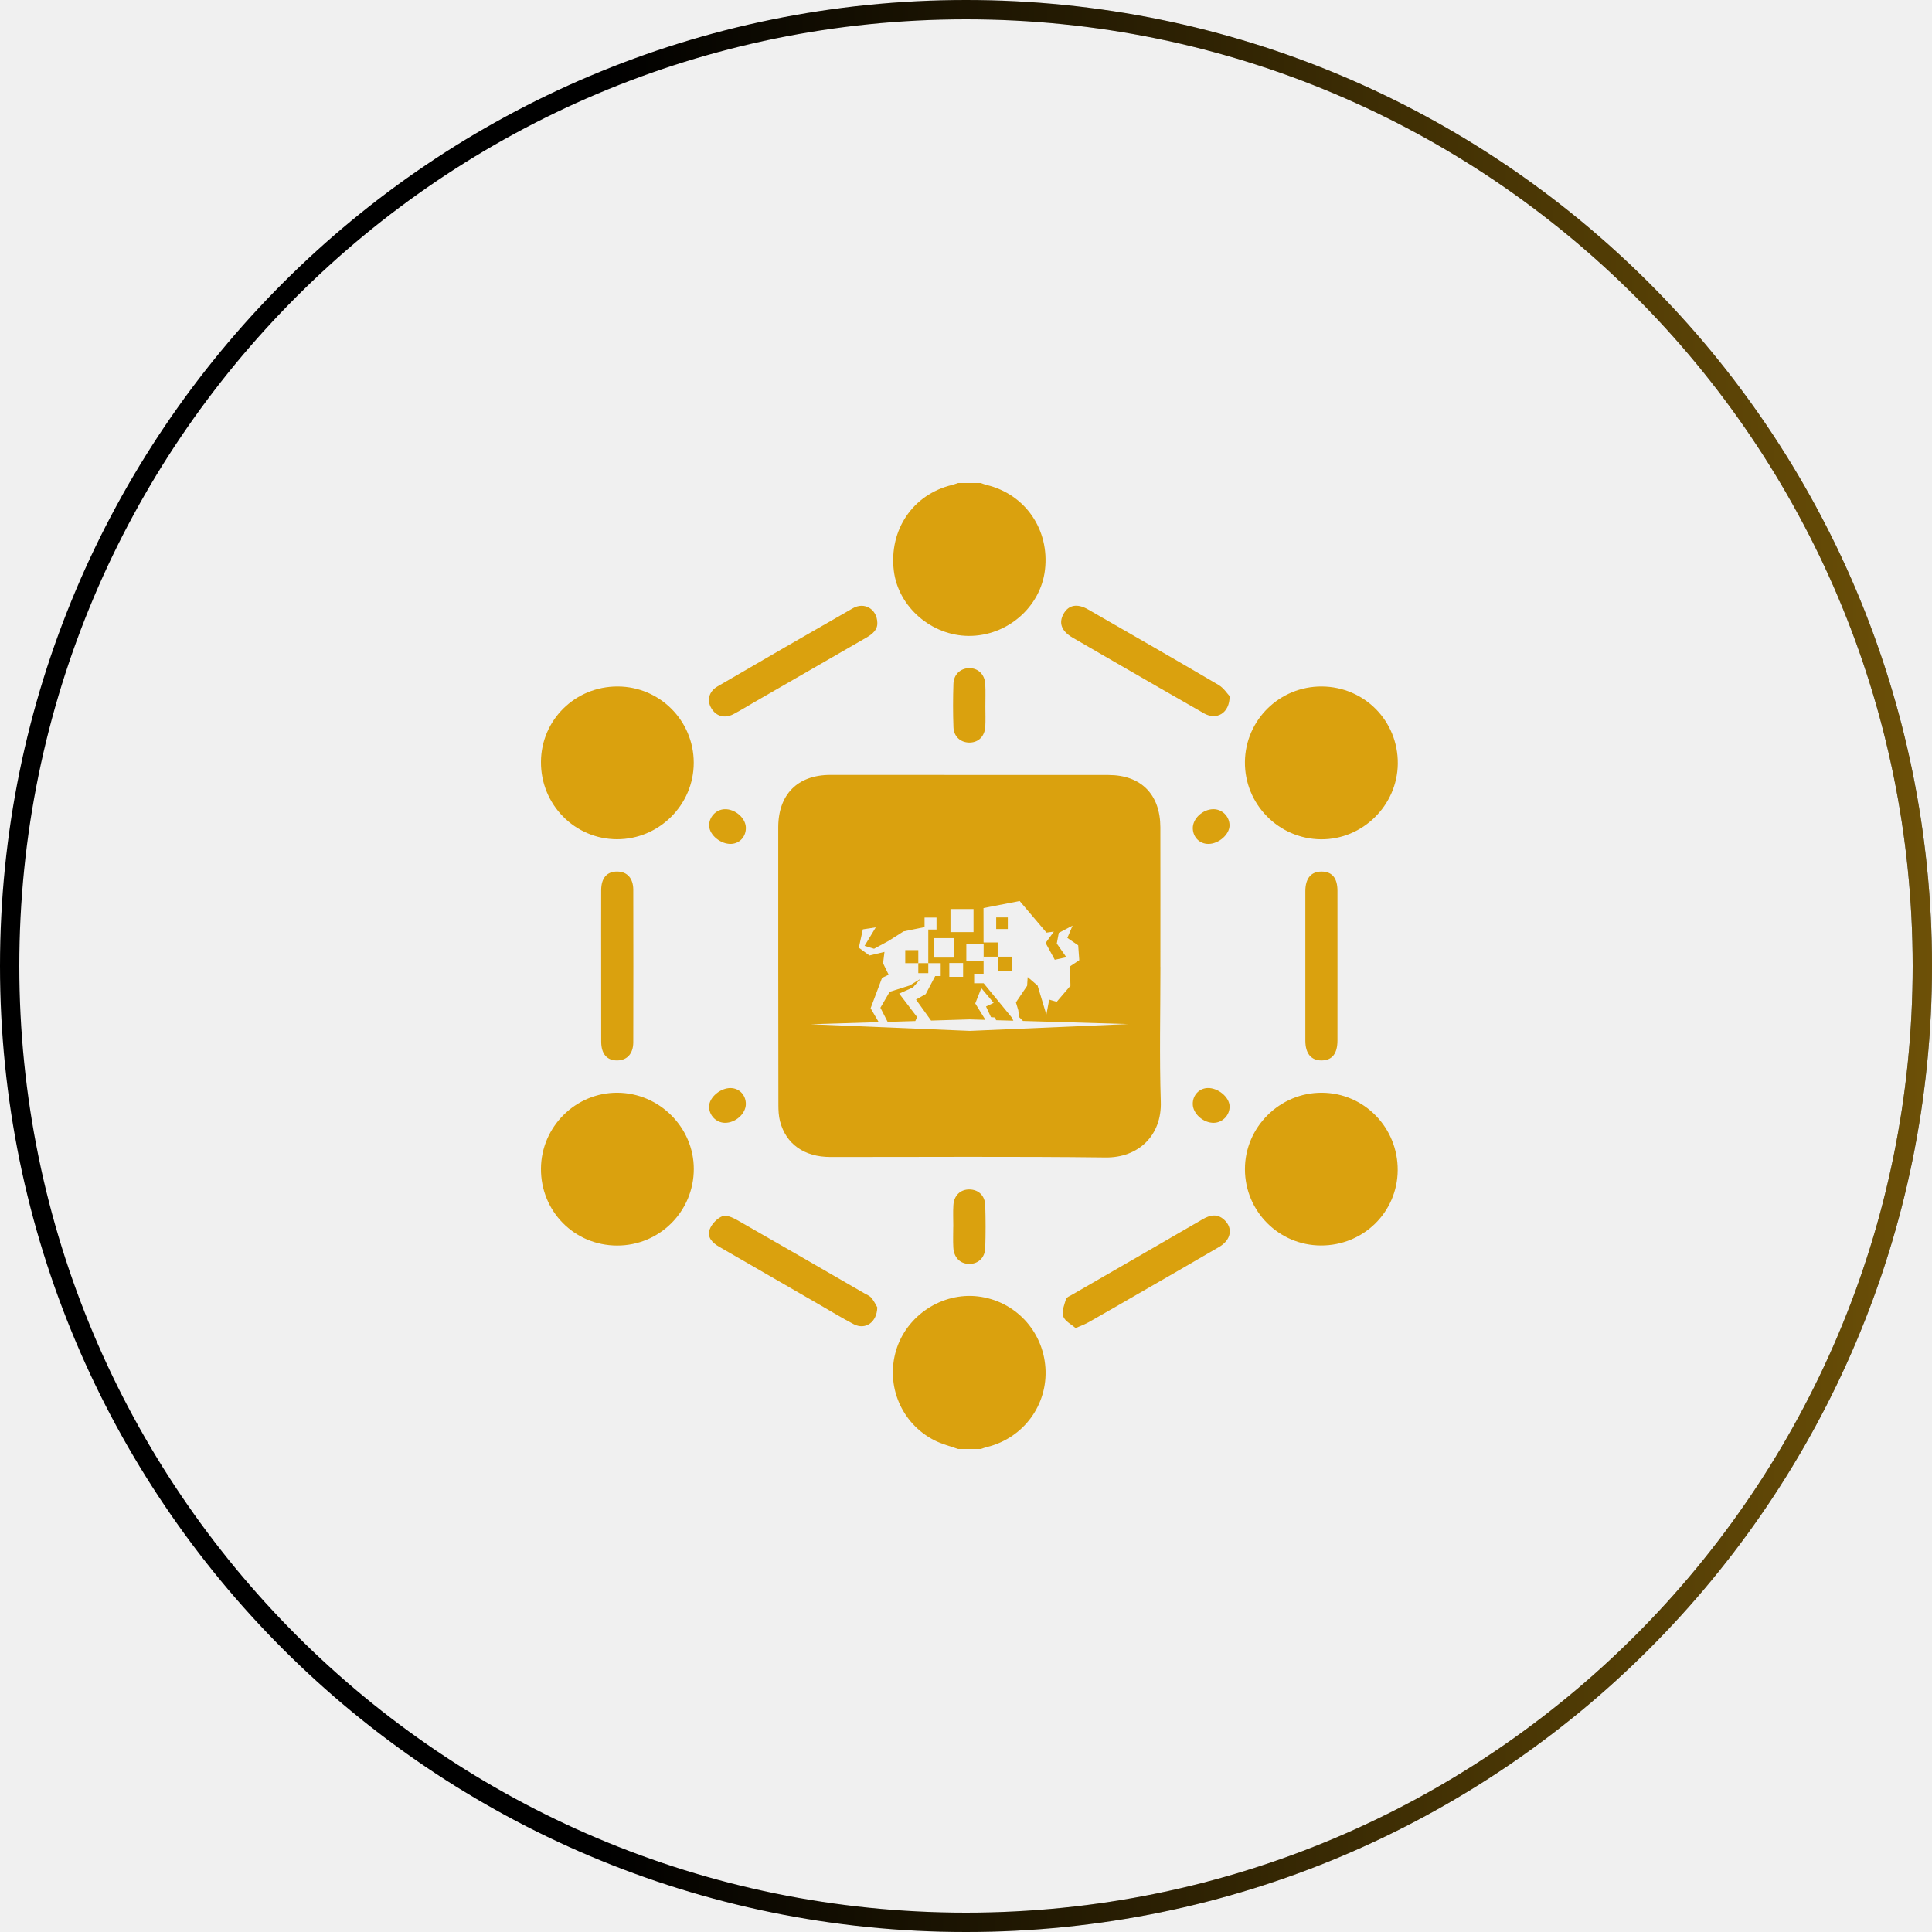
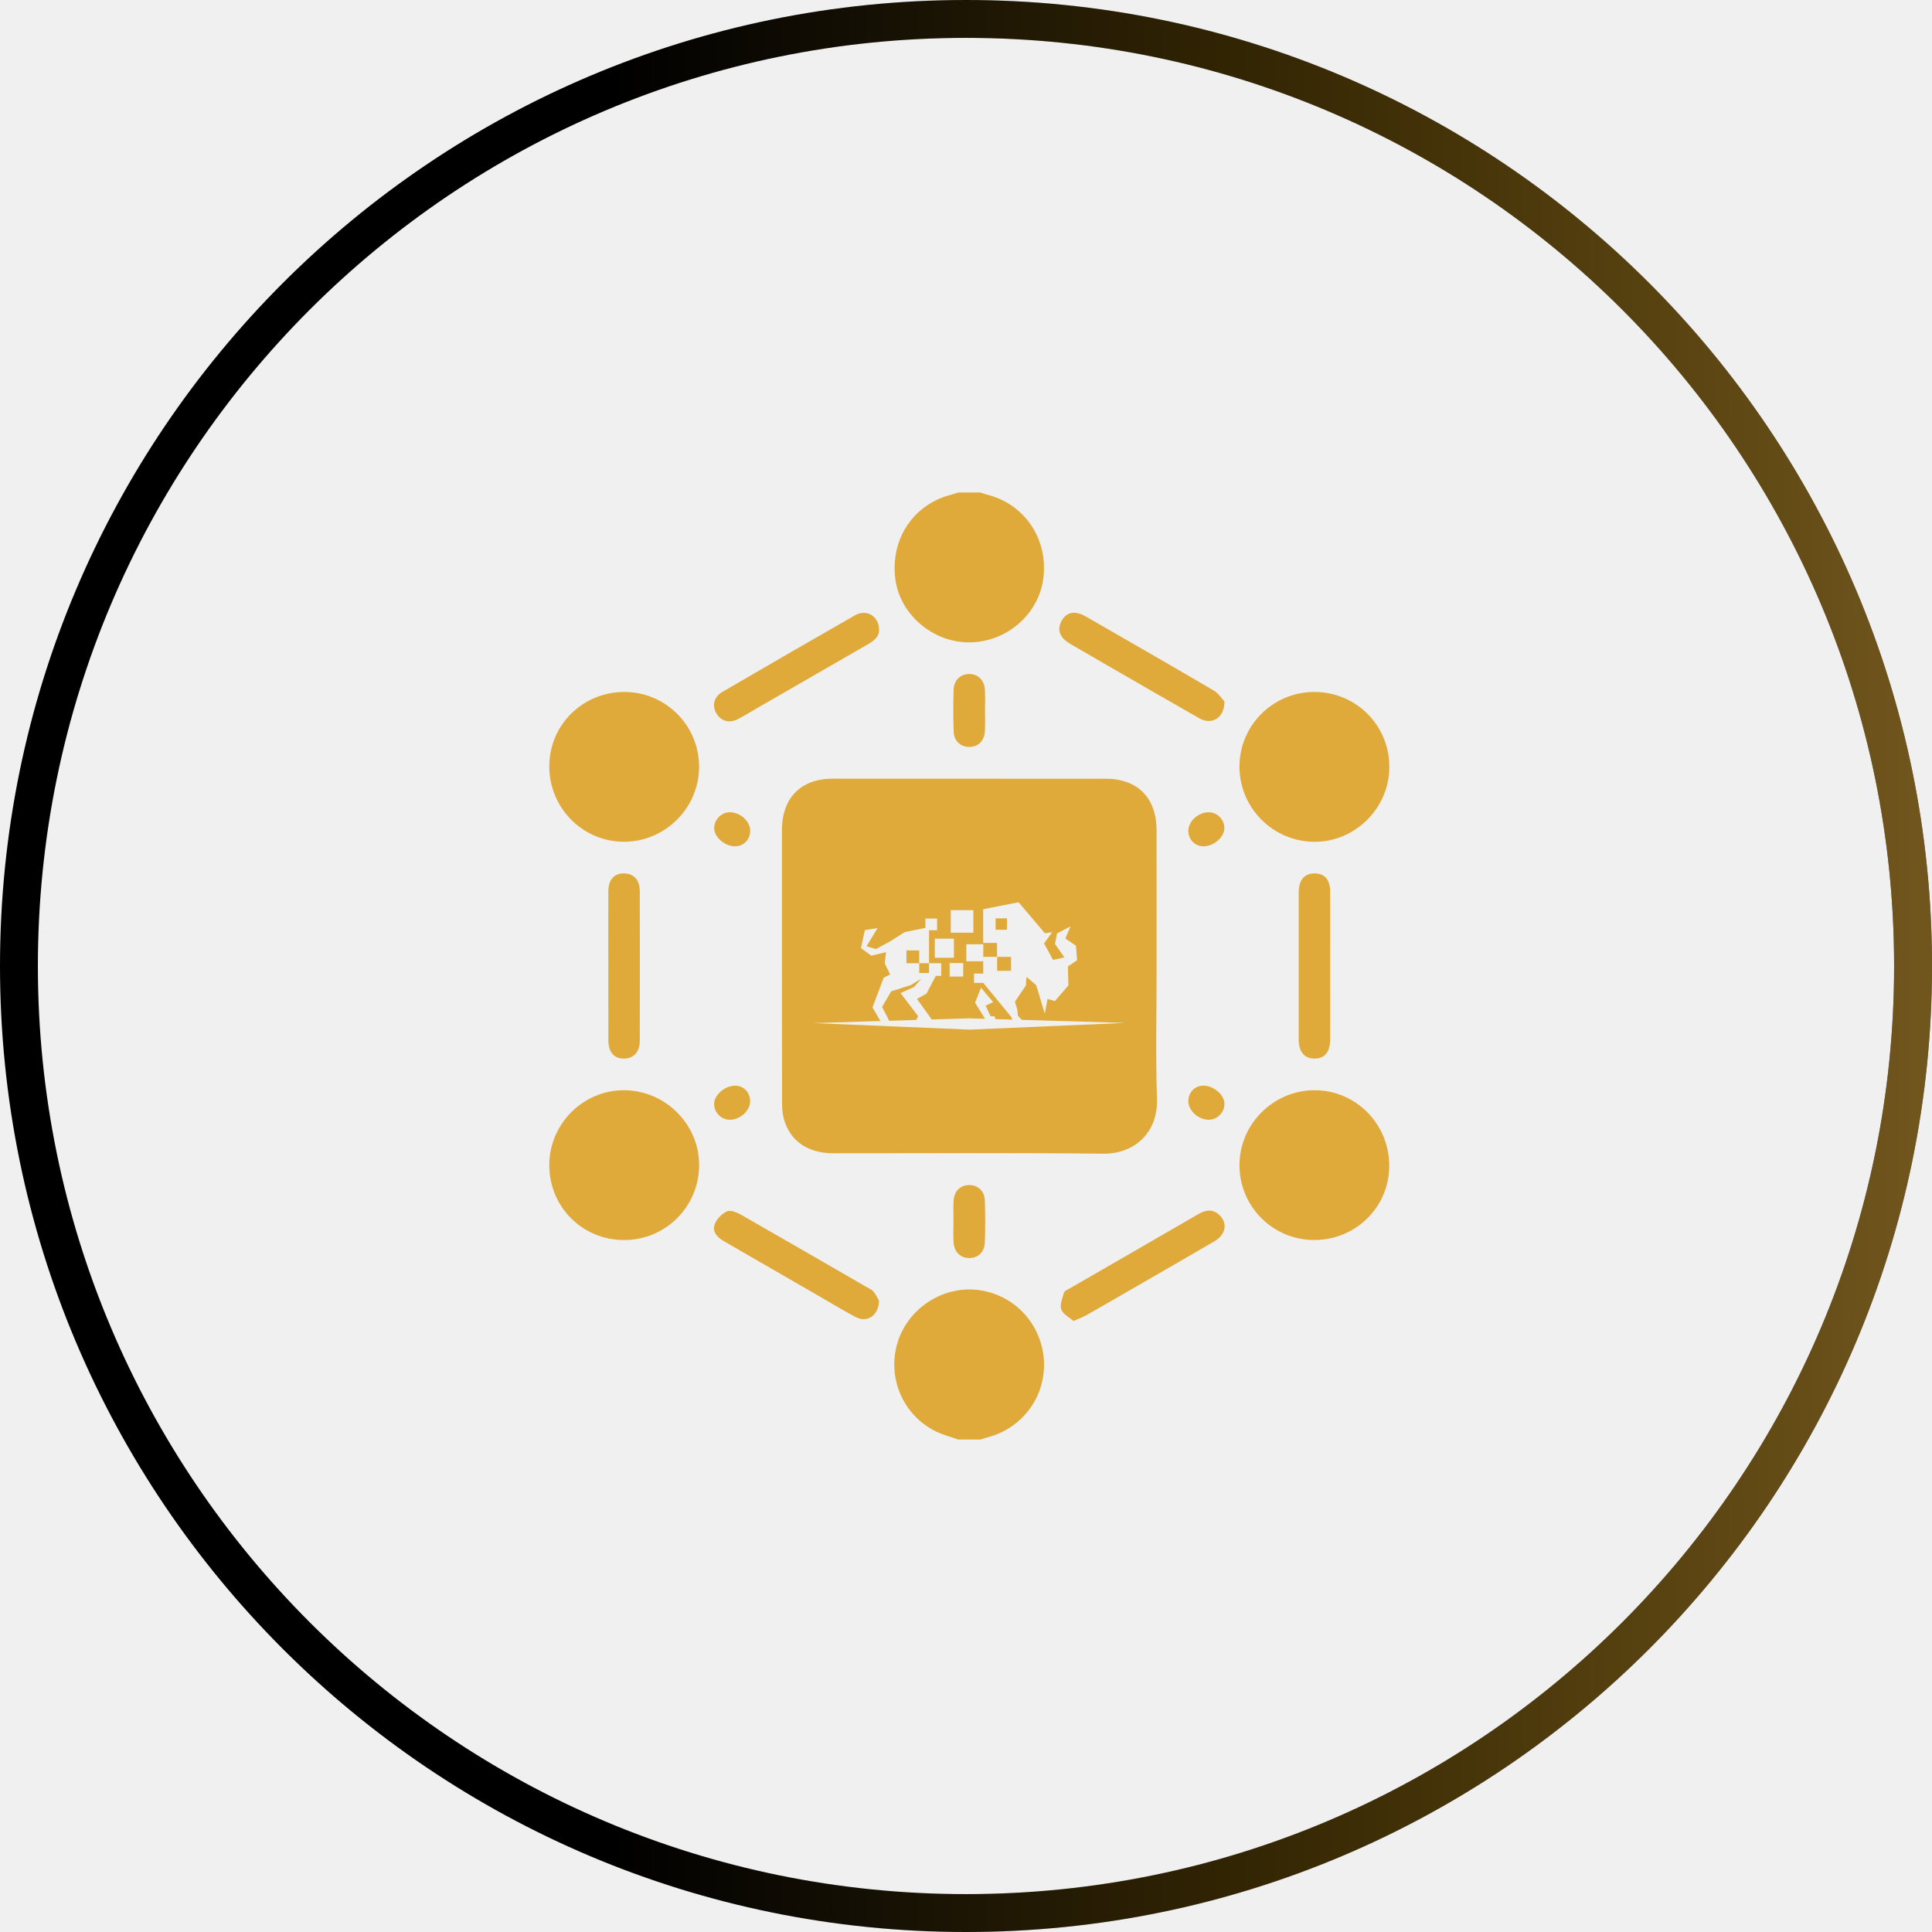
- <svg xmlns="http://www.w3.org/2000/svg" width="100" height="100" viewBox="0 0 100 100" fill="none">
-   <g clip-path="url(#clip0)">
-     <path d="M50.634 67.104C48.77 66.876 46.927 68.082 46.384 69.887C45.832 71.72 46.654 73.681 48.366 74.551C48.75 74.746 49.18 74.853 49.589 75C49.98 75 50.37 75 50.761 75C50.882 74.962 51.002 74.917 51.124 74.887C52.989 74.415 54.239 72.703 54.111 70.794C53.982 68.874 52.533 67.336 50.634 67.104Z" fill="#DAA10E" />
-     <path d="M50.146 32.914C52.131 32.922 53.861 31.424 54.087 29.499C54.332 27.422 53.075 25.59 51.077 25.104C50.968 25.078 50.866 25.035 50.76 25C50.37 25 49.979 25 49.588 25C49.483 25.035 49.379 25.077 49.271 25.103C47.251 25.59 46.006 27.427 46.264 29.543C46.492 31.413 48.212 32.906 50.146 32.914Z" fill="#DAA10E" />
-     <path d="M68.374 43.443C70.528 43.462 72.33 41.686 72.35 39.525C72.369 37.318 70.624 35.547 68.417 35.532C66.236 35.52 64.46 37.26 64.437 39.434C64.415 41.624 66.181 43.423 68.374 43.443Z" fill="#DAA10E" />
-     <path d="M31.96 56.559C29.8 56.546 28.014 58.316 28 60.487C27.986 62.701 29.731 64.464 31.94 64.469C34.137 64.474 35.911 62.703 35.911 60.505C35.911 58.354 34.128 56.572 31.96 56.559Z" fill="#DAA10E" />
-     <path d="M31.93 43.44C34.115 43.447 35.913 41.655 35.908 39.474C35.904 37.295 34.145 35.536 31.969 35.532C29.773 35.527 28.013 37.259 28 39.435C27.987 41.642 29.745 43.432 31.93 43.44Z" fill="#DAA10E" />
-     <path d="M68.421 56.559C66.238 56.548 64.434 58.343 64.438 60.52C64.44 62.698 66.197 64.46 68.37 64.466C70.566 64.473 72.332 62.742 72.345 60.57C72.358 58.361 70.606 56.569 68.421 56.559Z" fill="#DAA10E" />
-     <path d="M44.744 66.945C42.549 65.677 40.355 64.404 38.151 63.148C37.924 63.02 37.584 62.868 37.391 62.949C37.118 63.064 36.838 63.352 36.734 63.63C36.583 64.03 36.867 64.327 37.221 64.531C38.968 65.536 40.713 66.547 42.459 67.555C43.036 67.888 43.605 68.237 44.196 68.544C44.777 68.845 45.39 68.462 45.408 67.669C45.354 67.578 45.253 67.363 45.109 67.184C45.023 67.076 44.871 67.018 44.744 66.945Z" fill="#DAA10E" />
-     <path d="M55.519 33.004C56.235 33.42 56.952 33.836 57.671 34.25C59.221 35.143 60.767 36.04 62.321 36.924C62.964 37.292 63.648 36.924 63.646 36.032C63.523 35.905 63.339 35.609 63.073 35.453C60.831 34.135 58.575 32.841 56.319 31.544C55.761 31.223 55.314 31.308 55.055 31.762C54.782 32.241 54.939 32.667 55.519 33.004Z" fill="#DAA10E" />
-     <path d="M62.241 63.113C59.992 64.419 57.737 65.715 55.486 67.016C55.374 67.081 55.207 67.142 55.177 67.24C55.089 67.531 54.944 67.876 55.03 68.13C55.115 68.382 55.453 68.547 55.672 68.742C55.975 68.608 56.173 68.538 56.353 68.436C57.188 67.963 58.017 67.482 58.848 67.003C60.27 66.182 61.694 65.366 63.111 64.536C63.729 64.174 63.831 63.557 63.36 63.132C62.995 62.801 62.628 62.888 62.241 63.113Z" fill="#DAA10E" />
-     <path d="M37.95 36.97C38.325 36.776 38.683 36.551 39.05 36.34C40.98 35.228 42.907 34.114 44.838 33.005C45.164 32.818 45.426 32.594 45.41 32.236C45.396 31.522 44.74 31.142 44.148 31.48C41.805 32.819 39.47 34.17 37.138 35.529C36.689 35.79 36.578 36.251 36.817 36.656C37.058 37.07 37.499 37.203 37.95 36.97Z" fill="#DAA10E" />
-     <path d="M68.415 45.112C67.868 45.105 67.566 45.457 67.564 46.122C67.562 48.706 67.562 51.289 67.564 53.872C67.566 54.535 67.872 54.896 68.411 54.888C68.953 54.88 69.226 54.538 69.227 53.852C69.23 52.568 69.228 51.284 69.228 50.001C69.228 48.702 69.231 47.401 69.227 46.102C69.226 45.448 68.949 45.118 68.415 45.112Z" fill="#DAA10E" />
-     <path d="M31.118 53.921C31.121 54.556 31.42 54.896 31.952 54.888C32.459 54.882 32.777 54.536 32.778 53.949C32.784 51.318 32.784 48.685 32.778 46.052C32.777 45.461 32.463 45.118 31.956 45.111C31.42 45.103 31.12 45.439 31.117 46.072C31.112 47.388 31.116 48.705 31.116 50.02C31.117 51.32 31.114 52.62 31.118 53.921Z" fill="#DAA10E" />
-     <path d="M49.343 64.565C49.371 65.09 49.693 65.413 50.16 65.419C50.628 65.426 50.98 65.104 50.996 64.589C51.02 63.857 51.02 63.124 50.996 62.393C50.981 61.876 50.638 61.565 50.159 61.566C49.711 61.568 49.381 61.876 49.347 62.37C49.322 62.742 49.342 63.117 49.342 63.492C49.34 63.492 49.339 63.492 49.339 63.492C49.339 63.849 49.323 64.208 49.343 64.565Z" fill="#DAA10E" />
-     <path d="M50.997 35.408C50.967 34.898 50.62 34.574 50.155 34.583C49.712 34.593 49.365 34.909 49.349 35.395C49.324 36.142 49.323 36.891 49.35 37.637C49.368 38.142 49.741 38.452 50.216 38.434C50.66 38.417 50.97 38.102 50.999 37.602C51.018 37.262 51.003 36.919 51.003 36.578C51.001 36.188 51.02 35.797 50.997 35.408Z" fill="#DAA10E" />
-     <path d="M62.549 43.681C63.093 43.678 63.651 43.181 63.641 42.707C63.632 42.247 63.25 41.876 62.795 41.883C62.243 41.891 61.722 42.385 61.739 42.884C61.754 43.345 62.098 43.683 62.549 43.681Z" fill="#DAA10E" />
-     <path d="M36.702 57.264C36.693 57.723 37.064 58.111 37.52 58.117C38.068 58.125 38.603 57.645 38.605 57.145C38.605 56.682 38.273 56.328 37.825 56.318C37.295 56.303 36.711 56.796 36.702 57.264Z" fill="#DAA10E" />
-     <path d="M37.502 41.884C37.052 41.901 36.684 42.305 36.706 42.756C36.73 43.232 37.313 43.704 37.847 43.68C38.293 43.659 38.616 43.299 38.606 42.836C38.593 42.336 38.043 41.862 37.502 41.884Z" fill="#DAA10E" />
-     <path d="M62.83 58.117C63.283 58.108 63.657 57.714 63.644 57.258C63.631 56.786 63.049 56.302 62.513 56.316C62.067 56.328 61.731 56.688 61.737 57.147C61.744 57.647 62.287 58.129 62.83 58.117Z" fill="#DAA10E" />
-     <path d="M60.082 57.029C60.008 54.705 60.063 52.376 60.063 50.05C60.062 50.05 60.061 50.05 60.061 50.05C60.061 47.642 60.065 45.233 60.06 42.826C60.056 41.12 59.065 40.116 57.372 40.113C52.573 40.108 47.773 40.107 42.974 40.109C41.284 40.111 40.284 41.12 40.282 42.822C40.28 47.605 40.282 52.388 40.289 57.172C40.289 57.462 40.302 57.763 40.375 58.04C40.683 59.218 41.629 59.884 42.974 59.886C47.725 59.889 52.475 59.853 57.225 59.91C58.914 59.931 60.138 58.779 60.082 57.029ZM49.196 47.051H50.389V48.244H49.196V47.051ZM50.913 48.853V49.749H50.017V48.853H50.913ZM49.136 49.845H49.85V50.559H49.136V49.845ZM48.353 49.566V48.557H49.362V49.566H48.353ZM41.955 53.014L45.483 52.906L45.063 52.186L45.655 50.615L45.996 50.451L45.708 49.859L45.78 49.27L45.002 49.456L44.453 49.053L44.661 48.103L45.329 48L44.75 48.957L45.241 49.107L45.992 48.702L46.763 48.211L47.855 47.986V47.494H48.474V48.112H48.048L48.047 49.852H48.691V50.521H48.406L47.916 51.453L47.413 51.738L48.192 52.824L50.182 52.763L51.006 52.788L50.479 51.938L50.793 51.146L51.432 51.908L51.036 52.095L51.293 52.647L51.514 52.664L51.556 52.805L52.45 52.831L52.375 52.672L50.913 50.892V50.839V50.892H50.422V50.401H50.911L50.91 49.517H51.639V48.781H50.909L50.906 47.001L52.777 46.636L54.165 48.272L54.548 48.22L54.121 48.807L54.595 49.677L55.195 49.547L54.699 48.837L54.803 48.285L55.517 47.909L55.246 48.546L55.807 48.93L55.863 49.699L55.38 50.021L55.406 51.022L54.695 51.853L54.306 51.74L54.16 52.517L53.705 51.012L53.192 50.573L53.163 51.026L52.584 51.883L52.707 52.292L52.742 52.636L52.95 52.844L58.388 53.005L50.203 53.359L41.955 53.014Z" fill="#DAA10E" />
-     <path d="M47.531 49.178H46.856V49.853H47.531V49.178Z" fill="#DAA10E" />
-     <path d="M47.255 51.109L47.647 50.663L47.09 51.007L46.05 51.336L45.57 52.16L45.945 52.893L47.376 52.849L47.471 52.645L46.543 51.428L47.255 51.109Z" fill="#DAA10E" />
-     <path d="M52.164 47.486H51.563V48.086H52.164V47.486Z" fill="#DAA10E" />
-     <path d="M52.379 49.518H51.644V50.254H52.379V49.518Z" fill="#DAA10E" />
-     <path d="M48.048 49.853H47.531V50.37H48.048V49.853Z" fill="#DAA10E" />
+ <svg xmlns="http://www.w3.org/2000/svg" width="102" height="102" viewBox="0 0 102 102" fill="none">
+   <g clip-path="url(#clip0_1384:5583)">
+     <path d="M51.634 68.104C49.77 67.876 47.927 69.082 47.384 70.887C46.832 72.72 47.654 74.681 49.366 75.551C49.75 75.746 50.18 75.853 50.589 76C50.98 76 51.37 76 51.761 76C51.882 75.962 52.002 75.917 52.124 75.887C53.989 75.415 55.239 73.703 55.111 71.794C54.982 69.874 53.533 68.336 51.634 68.104Z" fill="#E0AA3A" />
+     <path d="M51.146 33.914C53.131 33.922 54.861 32.425 55.087 30.499C55.332 28.422 54.075 26.59 52.077 26.104C51.968 26.078 51.866 26.035 51.76 26C51.37 26 50.979 26 50.588 26C50.483 26.035 50.379 26.077 50.271 26.103C48.251 26.59 47.006 28.427 47.264 30.543C47.492 32.413 49.212 33.906 51.146 33.914Z" fill="#E0AA3A" />
+     <path d="M69.374 44.443C71.528 44.462 73.33 42.686 73.35 40.525C73.369 38.318 71.624 36.547 69.417 36.532C67.236 36.52 65.46 38.26 65.437 40.434C65.415 42.624 67.181 44.423 69.374 44.443Z" fill="#E0AA3A" />
+     <path d="M32.96 57.559C30.8 57.546 29.014 59.316 29 61.487C28.986 63.701 30.731 65.464 32.94 65.469C35.137 65.474 36.911 63.703 36.911 61.505C36.911 59.354 35.128 57.572 32.96 57.559Z" fill="#E0AA3A" />
+     <path d="M32.93 44.44C35.115 44.447 36.913 42.655 36.908 40.474C36.904 38.295 35.145 36.536 32.969 36.532C30.773 36.527 29.013 38.259 29 40.435C28.987 42.642 30.745 44.432 32.93 44.44Z" fill="#E0AA3A" />
+     <path d="M69.421 57.559C67.238 57.548 65.434 59.343 65.438 61.52C65.44 63.698 67.197 65.46 69.37 65.466C71.566 65.473 73.332 63.742 73.345 61.57C73.358 59.361 71.606 57.569 69.421 57.559Z" fill="#E0AA3A" />
+     <path d="M45.744 67.945C43.549 66.677 41.355 65.404 39.151 64.148C38.924 64.019 38.584 63.868 38.391 63.949C38.118 64.064 37.838 64.352 37.734 64.63C37.583 65.03 37.867 65.327 38.221 65.531C39.968 66.536 41.713 67.547 43.459 68.555C44.036 68.888 44.605 69.237 45.196 69.544C45.777 69.845 46.39 69.462 46.408 68.669C46.354 68.578 46.253 68.363 46.109 68.184C46.023 68.076 45.871 68.018 45.744 67.945Z" fill="#E0AA3A" />
+     <path d="M56.519 34.004C57.235 34.42 57.952 34.836 58.671 35.25C60.221 36.143 61.767 37.04 63.321 37.924C63.964 38.292 64.648 37.924 64.646 37.032C64.523 36.905 64.339 36.609 64.073 36.453C61.831 35.135 59.575 33.841 57.319 32.544C56.761 32.223 56.314 32.309 56.055 32.762C55.782 33.241 55.939 33.667 56.519 34.004Z" fill="#E0AA3A" />
+     <path d="M63.241 64.113C60.992 65.419 58.737 66.715 56.486 68.016C56.374 68.081 56.207 68.142 56.177 68.24C56.089 68.531 55.944 68.876 56.03 69.13C56.115 69.382 56.453 69.547 56.672 69.742C56.975 69.608 57.173 69.538 57.353 69.436C58.188 68.963 59.017 68.482 59.848 68.003C61.27 67.182 62.694 66.366 64.111 65.536C64.729 65.174 64.831 64.557 64.36 64.132C63.995 63.801 63.628 63.888 63.241 64.113Z" fill="#E0AA3A" />
+     <path d="M38.95 37.97C39.325 37.776 39.683 37.551 40.05 37.34C41.98 36.228 43.907 35.114 45.838 34.005C46.164 33.818 46.426 33.594 46.41 33.236C46.396 32.522 45.74 32.142 45.148 32.48C42.805 33.819 40.47 35.17 38.138 36.529C37.689 36.79 37.578 37.251 37.817 37.656C38.058 38.07 38.499 38.203 38.95 37.97Z" fill="#E0AA3A" />
+     <path d="M69.415 46.112C68.868 46.105 68.566 46.457 68.564 47.122C68.562 49.706 68.562 52.289 68.564 54.872C68.566 55.535 68.872 55.896 69.411 55.888C69.953 55.88 70.226 55.538 70.227 54.852C70.23 53.568 70.228 52.284 70.228 51.001C70.228 49.702 70.231 48.401 70.227 47.102C70.226 46.448 69.949 46.118 69.415 46.112Z" fill="#E0AA3A" />
+     <path d="M32.118 54.921C32.121 55.556 32.42 55.896 32.952 55.888C33.459 55.882 33.777 55.536 33.778 54.949C33.784 52.318 33.784 49.685 33.778 47.052C33.777 46.461 33.463 46.118 32.956 46.111C32.42 46.103 32.12 46.439 32.117 47.072C32.112 48.388 32.116 49.705 32.116 51.02C32.117 52.32 32.114 53.62 32.118 54.921Z" fill="#E0AA3A" />
+     <path d="M50.343 65.565C50.371 66.09 50.693 66.413 51.16 66.419C51.628 66.426 51.98 66.104 51.996 65.589C52.02 64.857 52.02 64.124 51.996 63.393C51.981 62.876 51.638 62.565 51.159 62.566C50.711 62.568 50.381 62.876 50.347 63.37C50.322 63.742 50.342 64.117 50.342 64.492C50.34 64.492 50.339 64.492 50.339 64.492C50.339 64.849 50.323 65.208 50.343 65.565Z" fill="#E0AA3A" />
+     <path d="M51.997 36.408C51.967 35.898 51.62 35.574 51.155 35.583C50.712 35.593 50.365 35.909 50.349 36.395C50.324 37.142 50.323 37.891 50.35 38.637C50.368 39.142 50.741 39.452 51.216 39.434C51.66 39.417 51.97 39.102 51.999 38.602C52.018 38.262 52.003 37.919 52.003 37.578C52.001 37.188 52.02 36.797 51.997 36.408Z" fill="#E0AA3A" />
+     <path d="M63.549 44.681C64.093 44.678 64.651 44.181 64.641 43.707C64.632 43.247 64.25 42.876 63.795 42.883C63.243 42.891 62.722 43.385 62.739 43.884C62.754 44.345 63.098 44.683 63.549 44.681Z" fill="#E0AA3A" />
+     <path d="M37.702 58.264C37.693 58.723 38.064 59.111 38.52 59.117C39.068 59.125 39.603 58.645 39.605 58.145C39.605 57.682 39.273 57.328 38.825 57.318C38.295 57.303 37.711 57.796 37.702 58.264Z" fill="#E0AA3A" />
+     <path d="M38.502 42.884C38.052 42.901 37.684 43.305 37.706 43.756C37.73 44.232 38.313 44.704 38.847 44.68C39.293 44.659 39.616 44.299 39.606 43.836C39.593 43.336 39.043 42.862 38.502 42.884Z" fill="#E0AA3A" />
+     <path d="M63.83 59.117C64.283 59.108 64.657 58.714 64.644 58.258C64.631 57.786 64.049 57.302 63.513 57.316C63.067 57.328 62.731 57.688 62.737 58.147C62.744 58.647 63.287 59.129 63.83 59.117Z" fill="#E0AA3A" />
+     <path d="M61.082 58.029C61.008 55.705 61.063 53.376 61.063 51.05C61.062 51.05 61.061 51.05 61.061 51.05C61.061 48.642 61.065 46.233 61.06 43.826C61.056 42.12 60.065 41.116 58.372 41.113C53.573 41.108 48.773 41.107 43.974 41.109C42.284 41.111 41.284 42.12 41.282 43.822C41.28 48.605 41.282 53.388 41.289 58.172C41.289 58.462 41.302 58.763 41.375 59.04C41.683 60.218 42.629 60.884 43.974 60.886C48.725 60.889 53.475 60.853 58.225 60.91C59.914 60.931 61.138 59.779 61.082 58.029ZM50.196 48.051H51.389V49.244H50.196V48.051ZM51.913 49.853V50.749H51.017V49.853H51.913ZM50.136 50.845H50.85V51.559H50.136V50.845ZM49.353 50.566V49.557H50.362V50.566H49.353ZM42.955 54.014L46.483 53.906L46.063 53.186L46.655 51.615L46.996 51.451L46.708 50.859L46.78 50.27L46.002 50.456L45.453 50.053L45.661 49.103L46.329 49L45.75 49.957L46.241 50.107L46.992 49.702L47.763 49.211L48.855 48.986V48.494H49.474V49.112H49.048L49.047 50.852H49.691V51.521H49.406L48.916 52.453L48.413 52.738L49.192 53.824L51.182 53.763L52.006 53.788L51.479 52.938L51.793 52.146L52.432 52.908L52.036 53.095L52.293 53.647L52.514 53.664L52.556 53.805L53.45 53.831L53.375 53.672L51.913 51.892V51.839V51.892H51.422V51.401H51.911L51.91 50.517H52.639V49.781H51.909L51.906 48.001L53.777 47.636L55.165 49.272L55.548 49.22L55.121 49.807L55.595 50.677L56.195 50.547L55.699 49.837L55.803 49.285L56.517 48.909L56.246 49.546L56.807 49.93L56.863 50.699L56.38 51.021L56.406 52.022L55.695 52.853L55.306 52.74L55.16 53.517L54.705 52.012L54.192 51.573L54.163 52.026L53.584 52.883L53.707 53.292L53.742 53.636L53.95 53.844L59.388 54.005L51.203 54.359L42.955 54.014Z" fill="#E0AA3A" />
+     <path d="M48.531 50.178H47.856V50.853H48.531V50.178Z" fill="#E0AA3A" />
+     <path d="M48.255 52.109L48.647 51.663L48.09 52.007L47.05 52.336L46.57 53.16L46.945 53.893L48.376 53.849L48.471 53.645L47.543 52.428L48.255 52.109Z" fill="#E0AA3A" />
+     <path d="M53.164 48.486H52.563V49.086H53.164V48.486Z" fill="#E0AA3A" />
+     <path d="M53.379 50.518H52.644V51.254H53.379V50.518Z" fill="#E0AA3A" />
+     <path d="M49.048 50.853H48.531V51.37H49.048V50.853Z" fill="#E0AA3A" />
  </g>
-   <circle cx="50" cy="50" r="49.5" stroke="black" />
-   <circle cx="50" cy="50" r="49.5" stroke="url(#paint0_linear)" />
+   <path d="M101 51C101 78.614 78.614 101 51 101C23.386 101 1 78.614 1 51C1 23.386 23.386 1 51 1C78.614 1 101 23.386 101 51Z" stroke="black" stroke-width="2" />
+   <path d="M101 51C101 78.614 78.614 101 51 101C23.386 101 1 78.614 1 51C1 23.386 23.386 1 51 1C78.614 1 101 23.386 101 51Z" stroke="url(#paint0_linear_1384:5583)" stroke-width="2" />
  <defs>
-     <linearGradient id="paint0_linear" x1="100" y1="50" x2="3.48559e-07" y2="50" gradientUnits="userSpaceOnUse">
-       <stop stop-color="#DAA10E" stop-opacity="0.5" />
+     <linearGradient id="paint0_linear_1384:5583" x1="101" y1="51" x2="1" y2="51" gradientUnits="userSpaceOnUse">
+       <stop stop-color="#E0AA3A" stop-opacity="0.5" />
      <stop offset="0.37" stop-color="#DAA10E" stop-opacity="0.219" />
-       <stop offset="0.688" stop-color="#DAA10E" stop-opacity="0" />
+       <stop offset="0.688" stop-color="#E0AA3A" stop-opacity="0" />
    </linearGradient>
-     <clipPath id="clip0">
-       <rect width="44.349" height="50" fill="white" transform="translate(28 25)" />
+     <clipPath id="clip0_1384:5583">
+       <rect width="44.349" height="50" fill="white" transform="translate(29 26)" />
    </clipPath>
  </defs>
</svg>
